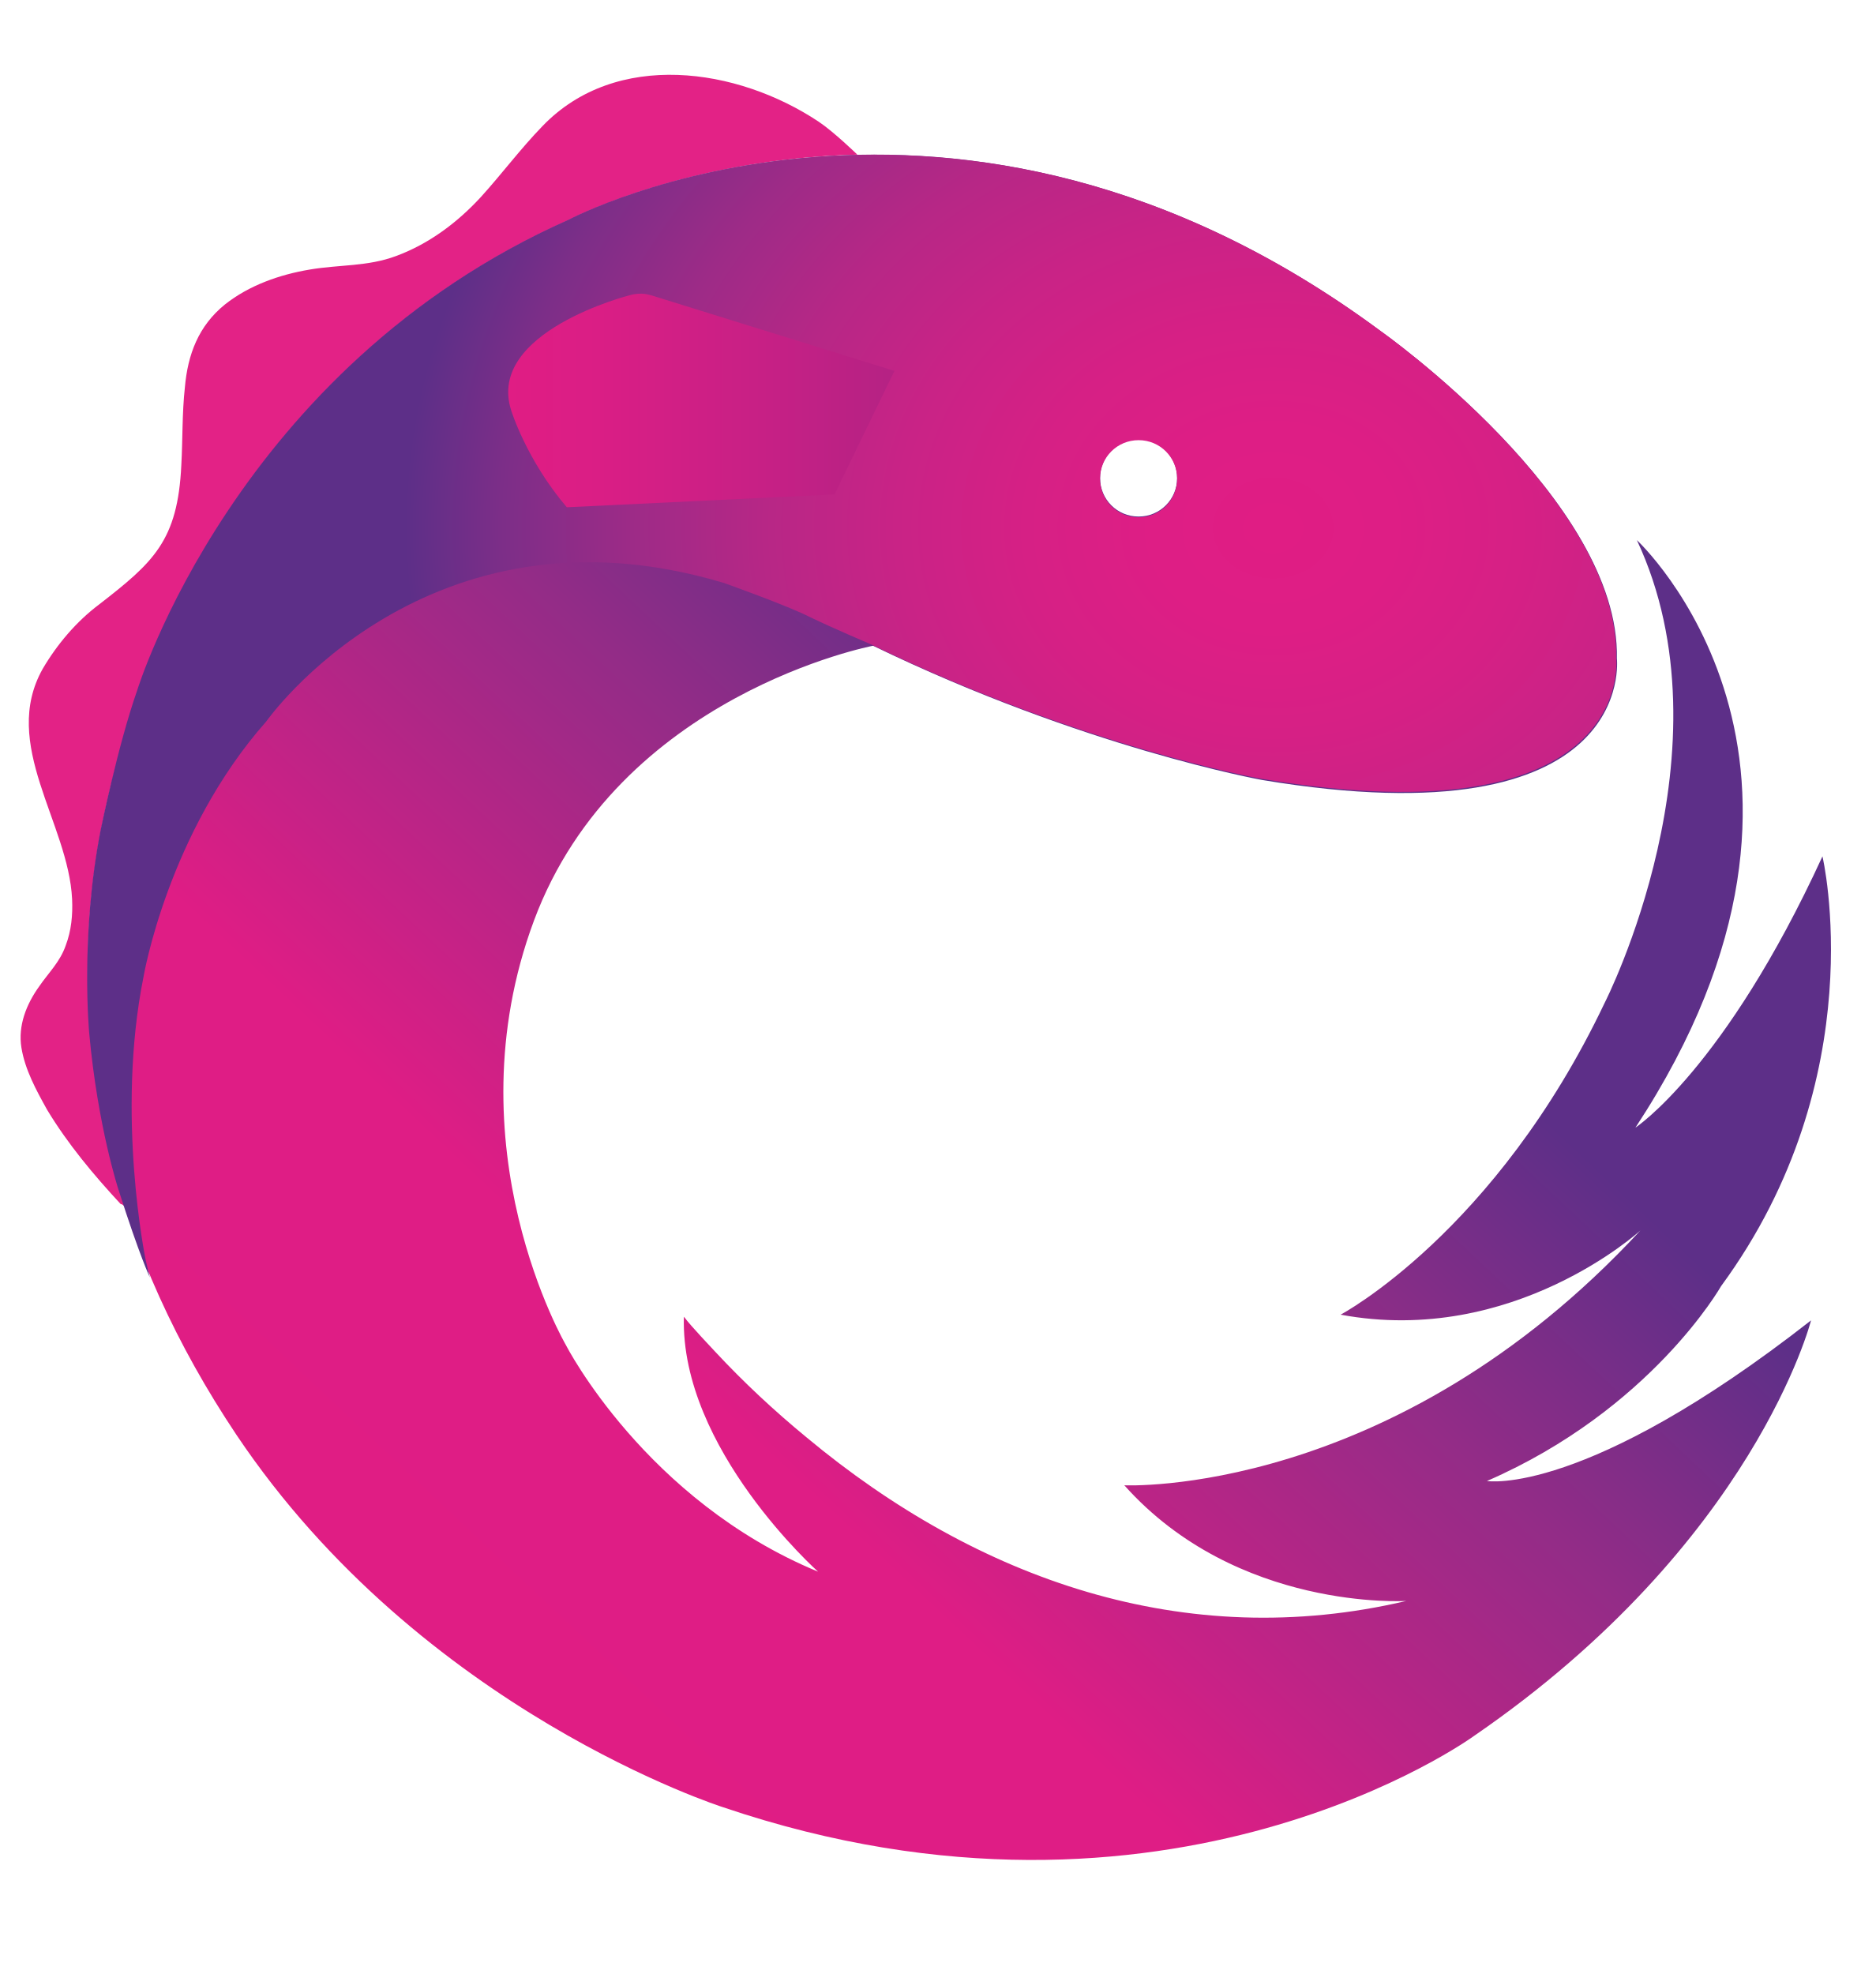
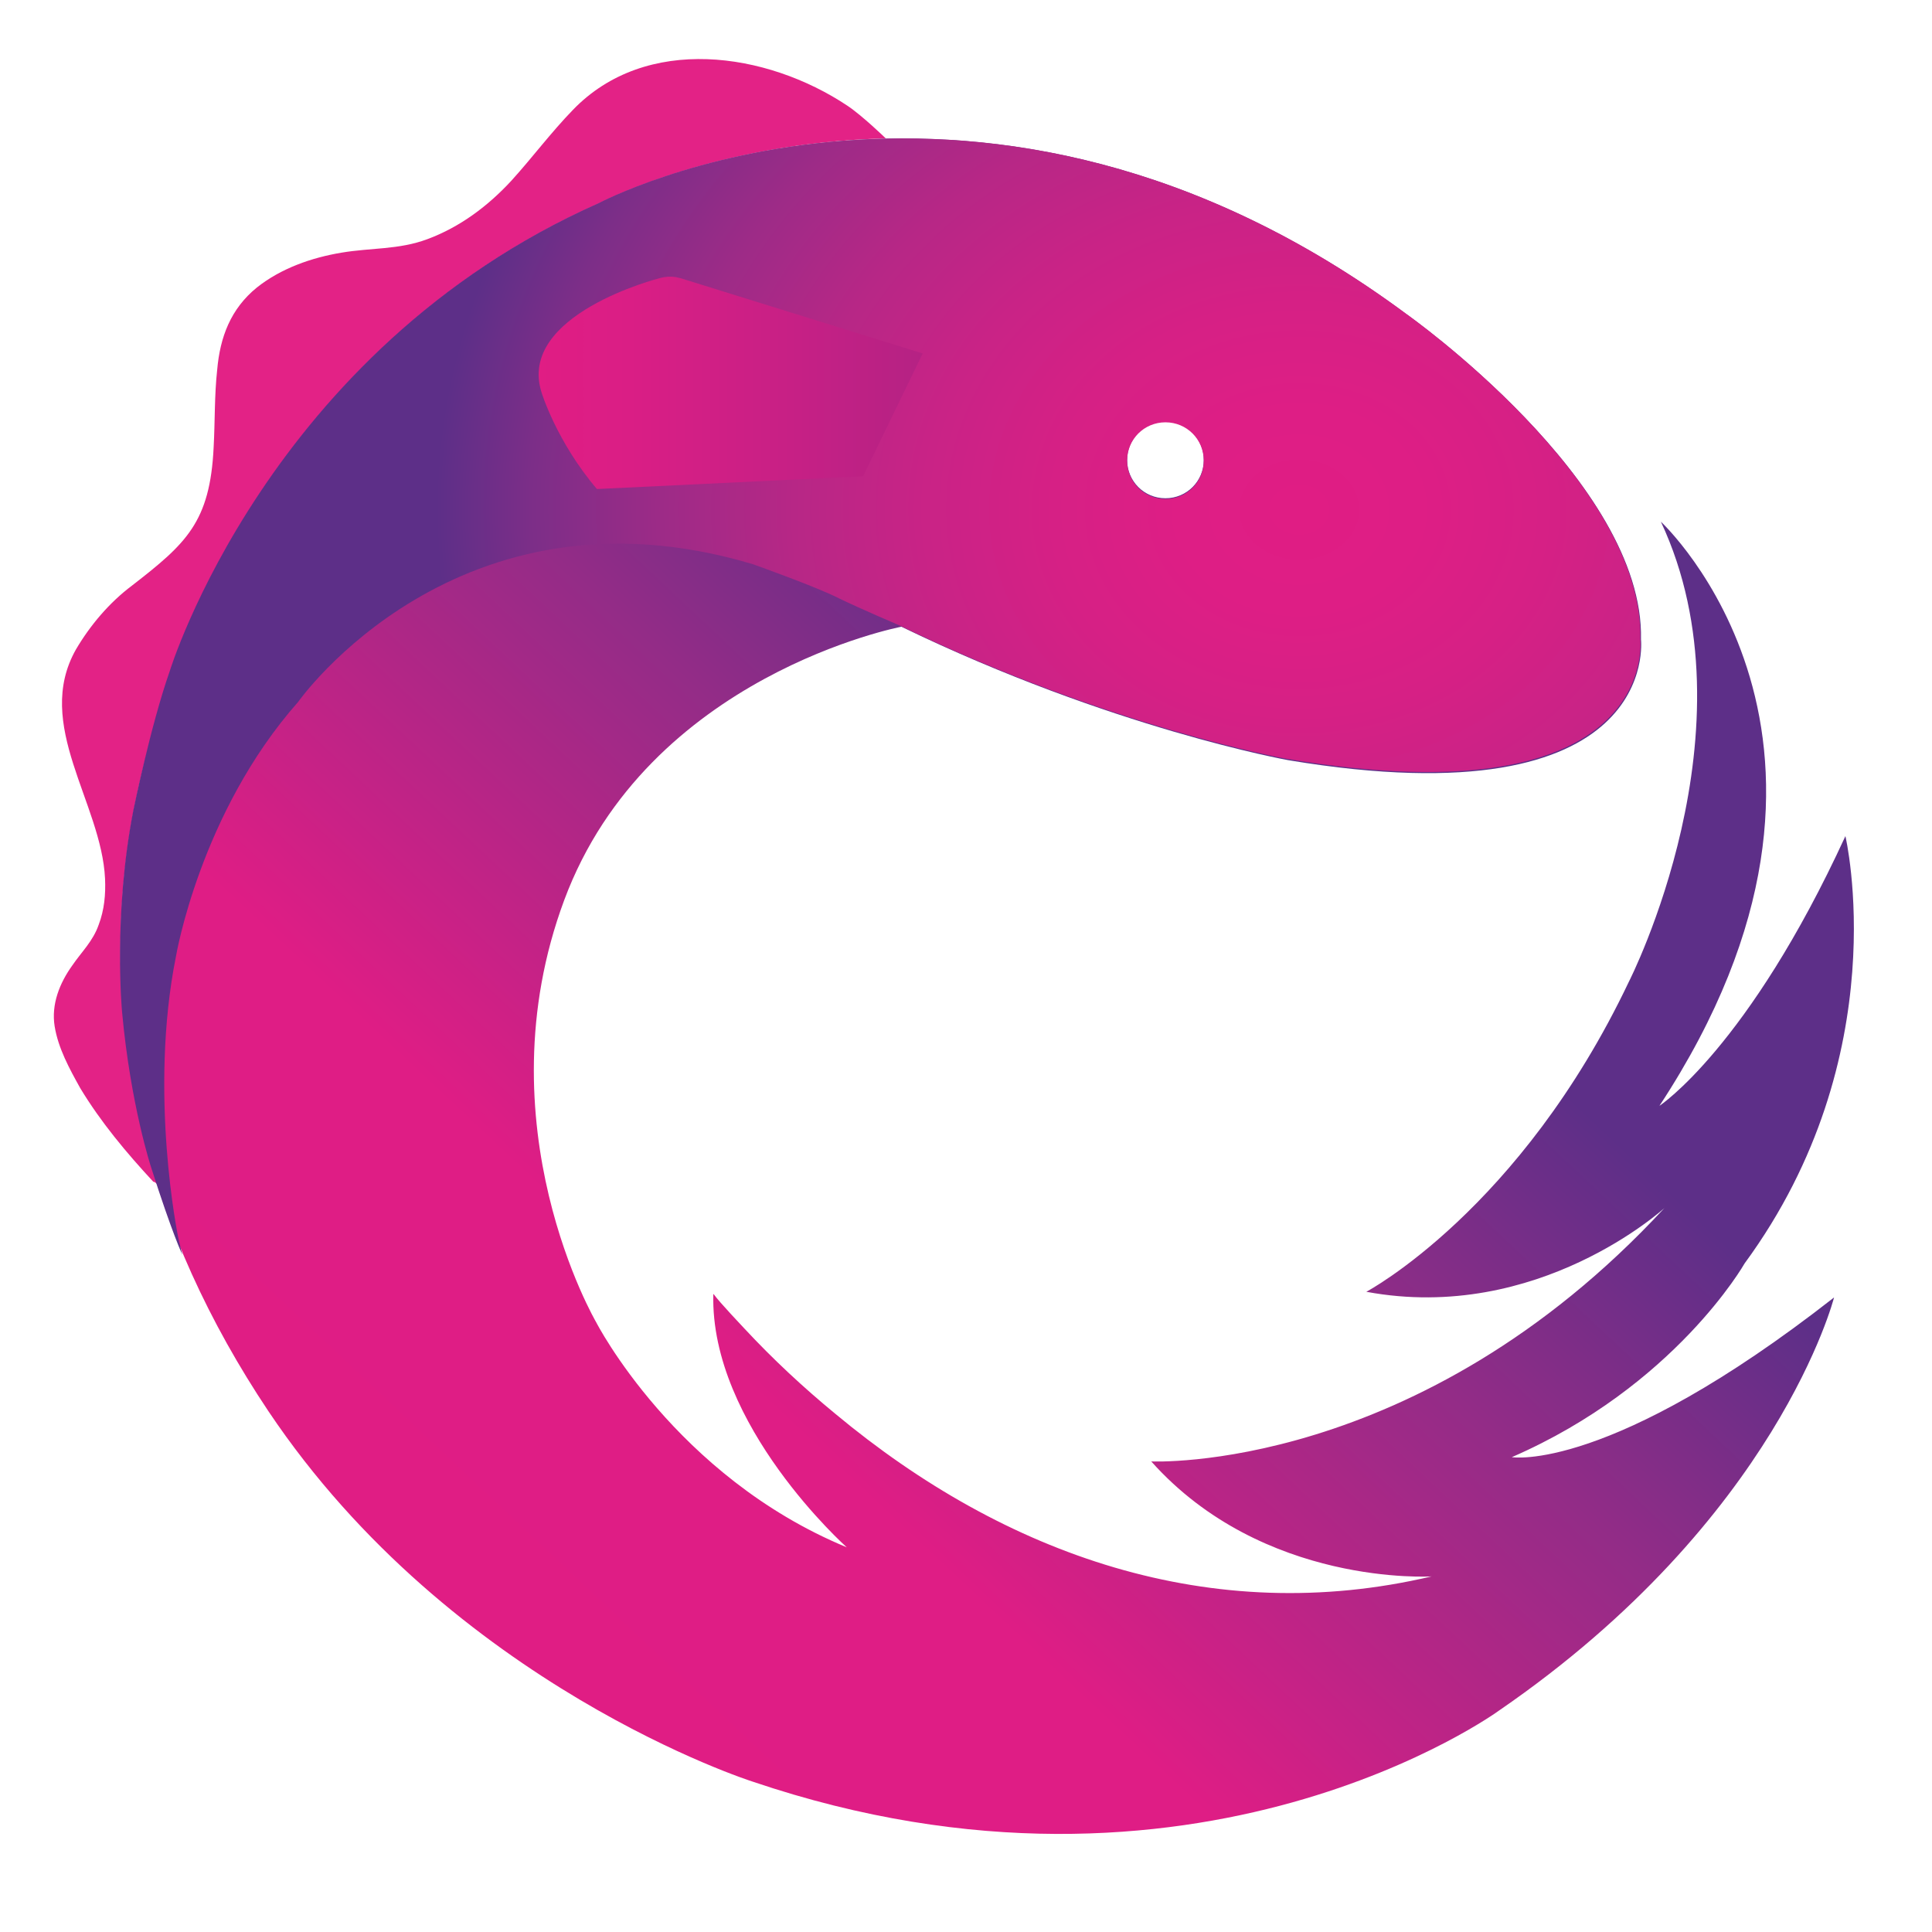
- <svg xmlns="http://www.w3.org/2000/svg" viewBox="12.1 8.4 262.8 272.2" width="2376" height="2500">
+ <svg xmlns="http://www.w3.org/2000/svg" viewBox="12.1 8.4 262.8 272.2" width="48" height="48">
  <linearGradient id="a" gradientUnits="userSpaceOnUse" x1="53.496" x2="177.932" y1="247.701" y2="115.323">
    <stop offset="0" stop-color="#e01d84" />
    <stop offset=".401" stop-color="#df1d85" />
    <stop offset=".77" stop-color="#932c87" />
    <stop offset="1" stop-color="#5d2f88" />
  </linearGradient>
  <radialGradient id="b" cx="190.456" cy="80.2" gradientTransform="matrix(1 .00239 -.002 .8362 .16 12.685)" gradientUnits="userSpaceOnUse" r="121.582">
    <stop offset="0" stop-color="#e01d84" />
    <stop offset=".139" stop-color="#de1e85" />
    <stop offset=".285" stop-color="#d62085" />
    <stop offset=".434" stop-color="#c92386" />
    <stop offset=".586" stop-color="#b72786" />
    <stop offset=".739" stop-color="#9d2b87" />
    <stop offset=".891" stop-color="#7c2e88" />
    <stop offset="1" stop-color="#5d2f88" />
  </radialGradient>
  <linearGradient id="c" gradientUnits="userSpaceOnUse" x1="83.212" x2="137.371" y1="62.336" y2="62.336">
    <stop offset="0" stop-color="#e01d84" />
    <stop offset=".238" stop-color="#da1e85" />
    <stop offset=".658" stop-color="#c72085" />
    <stop offset=".999" stop-color="#b52284" />
  </linearGradient>
  <path d="M29.6 175.3c-5.2-16.2-6.7-33.3-3.7-50.9 1.3-7.3 3.3-14.3 5.5-21.4 0 0 13.8-45.3 60.5-66 0 0 16.1-8.5 40.3-9.1 0 0-3.3-3.2-5.4-4.6-11.4-7.6-28.4-10.1-38.7.6-3.1 3.2-5.7 6.7-8.6 9.9-3.3 3.6-7.3 6.6-11.9 8.3-4 1.5-8 1.2-12.1 1.9-4.2.7-8.5 2.2-11.9 4.9-3.7 3-5.2 7-5.6 11.6-.4 3.6-.3 7.3-.5 10.9C37 82 33.6 85 26 90.9c-3.2 2.4-5.9 5.6-7.9 9-6 10.6 3.6 21.6 4.1 32.3.1 2.2-.1 4.4-.9 6.5-.8 2.3-2.4 3.8-3.7 5.7-1.8 2.5-3 5.5-2.5 8.6s2.1 6 3.6 8.7c2.9 4.8 6.5 9.1 10.3 13.2.2 0 .4.2.6.4" fill="#e32286" />
  <path d="M220.4 213.7c23-10 32.8-27.3 32.8-27.3 21.5-29.3 14.2-60.2 14.2-60.2-13.7 29.8-26.2 38-26.2 38 33.7-51.3.2-82.3.2-82.3 13.7 29.2-4.5 64.8-4.5 64.8-15.3 32.2-37 43.7-37 43.7 24.2 4.5 42-11.8 42-11.8-34.7 37.5-72.3 35.7-72.3 35.7 15.8 17.7 39.5 16.2 39.5 16.2-31 7.3-60.1-3-84-22.9-4.5-3.7-8.8-7.7-12.8-12 0 0-3.6-3.8-4.3-4.8l-.1-.1c-.5 18.5 18.8 35.7 18.8 35.7-24.2-10-35.3-31.7-35.3-31.7s-16.3-27.8-4.5-59.5 47.5-38.5 47.5-38.5c29.5 14.3 54.5 18.8 54.5 18.8 52.7 8.8 49.7-17 49.7-17 .5-22.2-33-45.8-33-45.8C145.9 8.4 91.9 37 91.9 37c-46.7 20.7-60.5 66-60.5 66-2.2 7.1-4.2 14.1-5.5 21.4-5.1 29.7 2.6 57.8 19.3 82.8 26 38.8 68.2 52.2 68.2 52.2 62.5 21.2 105.2-10 105.2-10 39.3-27 47.2-58.2 47.2-58.2-31.7 24.8-45.4 22.5-45.4 22.5zM171.6 67.8c3 0 5.4 2.4 5.4 5.4s-2.4 5.4-5.4 5.4-5.4-2.4-5.4-5.4 2.4-5.4 5.4-5.4z" fill="url(#a)" />
  <path d="M238.5 98.4c.5-22.2-33-45.8-33-45.8C145.8 8.4 91.8 37 91.8 37c-46.7 20.7-60.5 66-60.5 66-2.7 7.7-5.1 19.5-5.1 19.5-2.9 14.8-1.6 28.5-1.6 28.5 1.2 13.1 4.1 21.9 4.1 21.9 3 9.4 4.4 12.3 4.4 12.3-.1-.3-.6-2.5-.6-2.5s-4.2-20.2-.3-39.6c0 0 3.4-20.2 17.2-35.8 0 0 22.4-31.9 64.1-19.4 0 0 9 3.2 12.1 4.8 3.1 1.5 8.5 3.8 8.5 3.8 29.5 14.3 54.5 18.8 54.5 18.8 52.9 8.9 49.9-16.9 49.9-16.9zm-66.9-19.7c-3 0-5.4-2.4-5.4-5.4s2.4-5.4 5.4-5.4 5.4 2.4 5.4 5.4-2.4 5.4-5.4 5.4z" fill="url(#b)" />
  <path d="M137.4 58.2l-34.1-10.6c-.2 0-1.2-.5-3 0 0 0-20.1 5.1-16.6 16.1 0 0 2.1 6.9 7.8 13.6l37.5-1.8z" fill="url(#c)" />
</svg>
